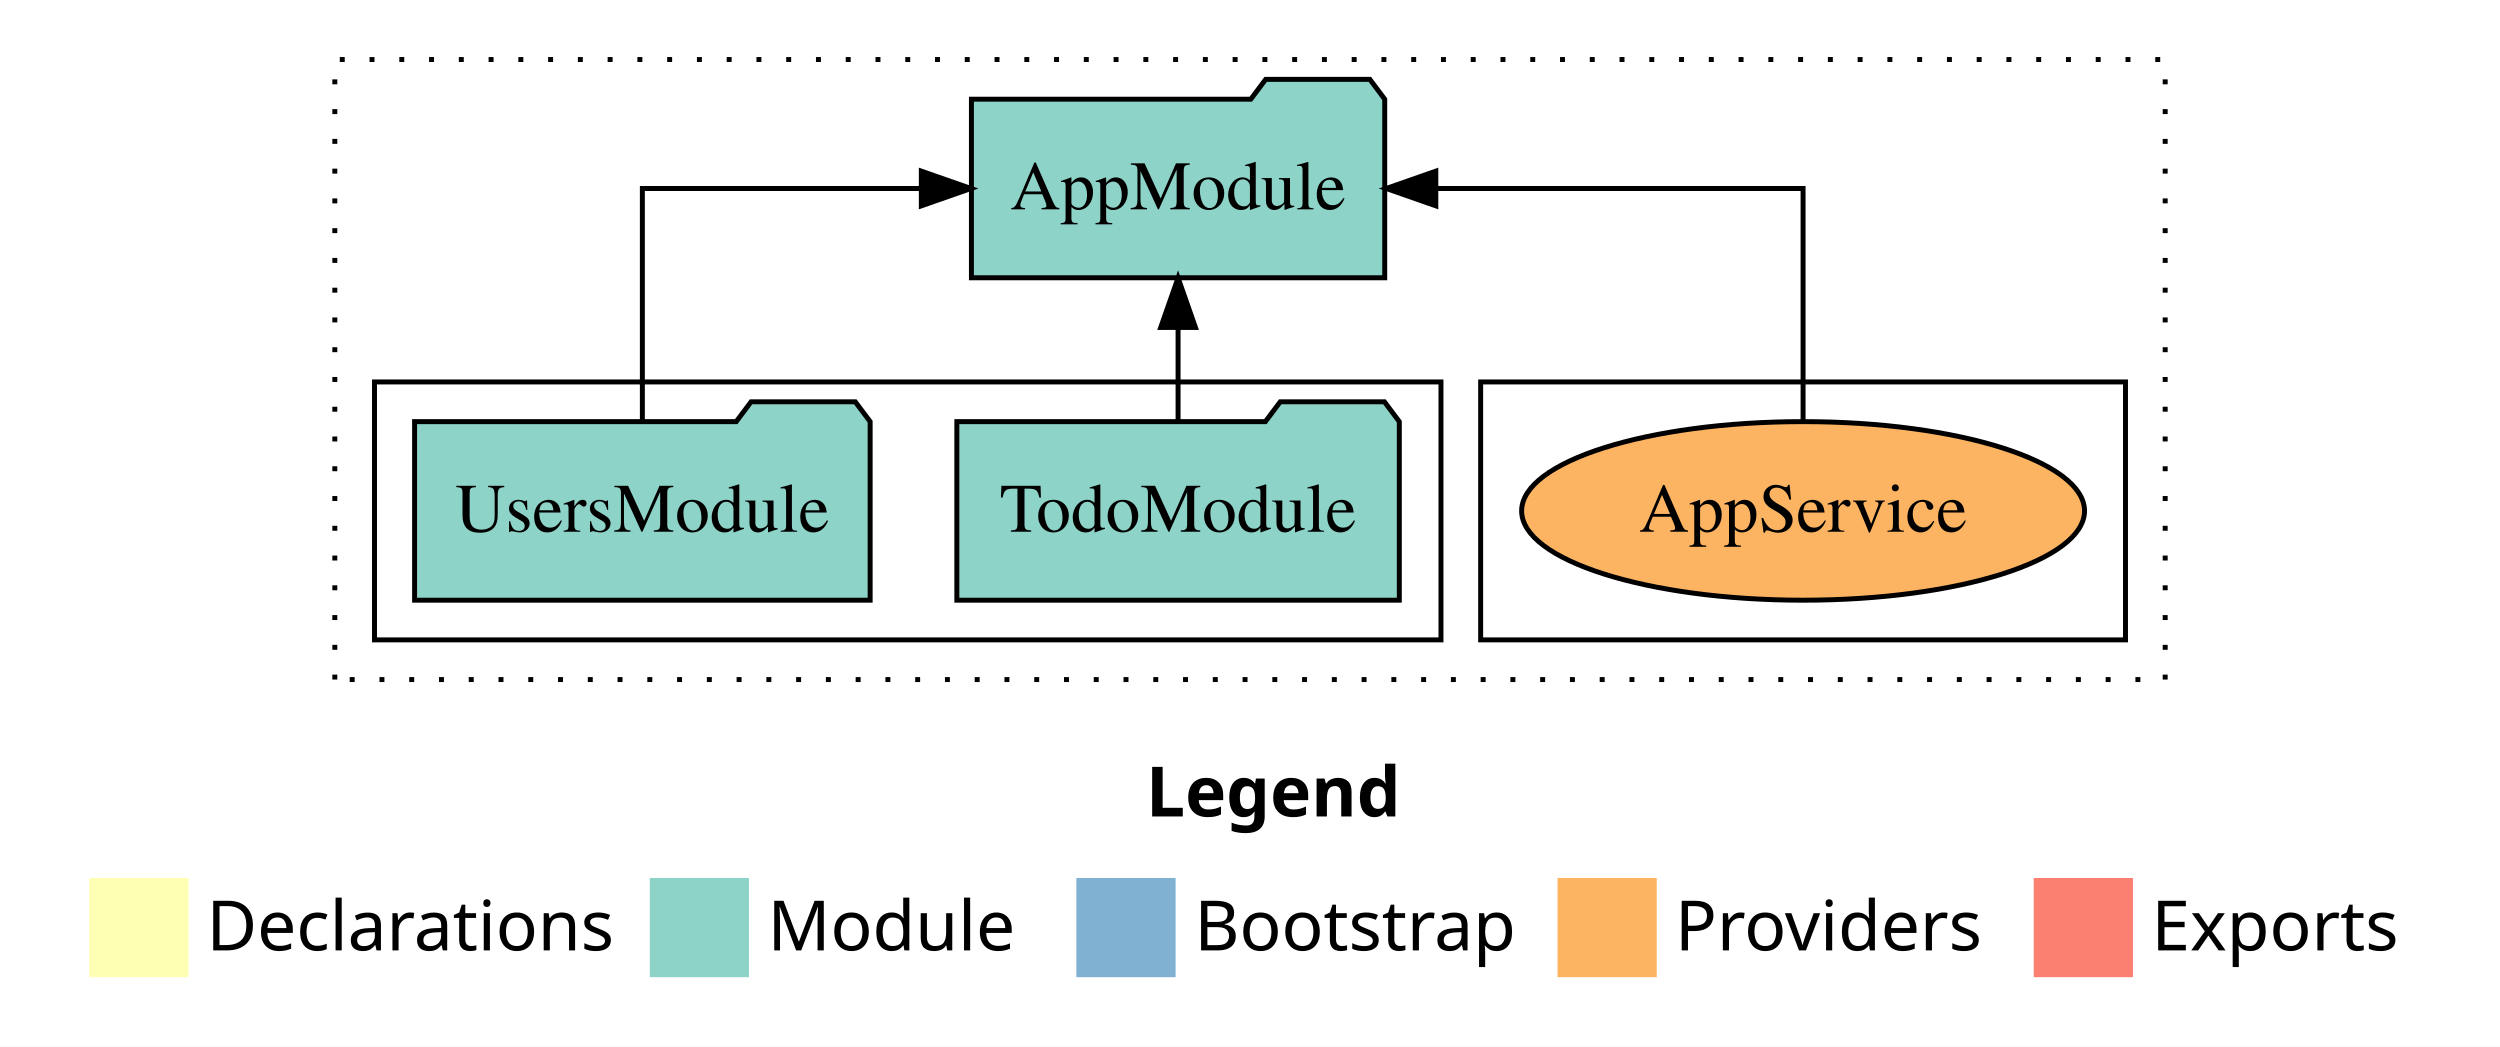
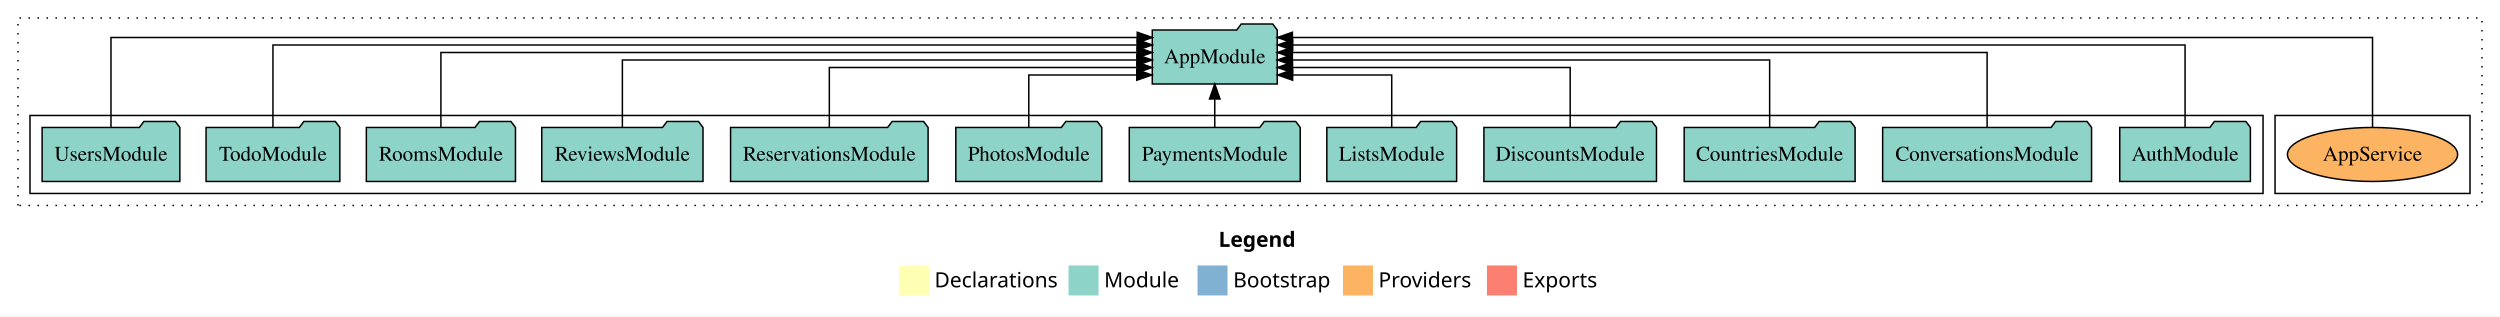
- <svg xmlns="http://www.w3.org/2000/svg" width="504pt" height="211pt" viewBox="0.00 0.00 504.00 211.00">
+ <svg xmlns="http://www.w3.org/2000/svg" width="1667pt" height="211pt" viewBox="0.00 0.00 1667.00 211.00">
  <g id="graph0" class="graph" transform="scale(1 1) rotate(0) translate(4 207)">
-     <polygon fill="white" stroke="transparent" points="-4,4 -4,-207 500,-207 500,4 -4,4" />
-     <text text-anchor="start" x="227.01" y="-42.4" font-family="sans-serif" font-weight="bold" font-size="14.00">Legend</text>
-     <polygon fill="#ffffb3" stroke="transparent" points="14,-10 14,-30 34,-30 34,-10 14,-10" />
-     <text text-anchor="start" x="37.63" y="-15.4" font-family="sans-serif" font-size="14.00">  Declarations</text>
-     <polygon fill="#8dd3c7" stroke="transparent" points="127,-10 127,-30 147,-30 147,-10 127,-10" />
-     <text text-anchor="start" x="150.73" y="-15.4" font-family="sans-serif" font-size="14.00">  Module</text>
-     <polygon fill="#80b1d3" stroke="transparent" points="213,-10 213,-30 233,-30 233,-10 213,-10" />
-     <text text-anchor="start" x="236.78" y="-15.4" font-family="sans-serif" font-size="14.00">  Bootstrap</text>
-     <polygon fill="#fdb462" stroke="transparent" points="310,-10 310,-30 330,-30 330,-10 310,-10" />
-     <text text-anchor="start" x="333.67" y="-15.4" font-family="sans-serif" font-size="14.00">  Providers</text>
-     <polygon fill="#fb8072" stroke="transparent" points="406,-10 406,-30 426,-30 426,-10 406,-10" />
-     <text text-anchor="start" x="429.73" y="-15.4" font-family="sans-serif" font-size="14.00">  Exports</text>
+     <polygon fill="white" stroke="transparent" points="-4,4 -4,-207 1663,-207 1663,4 -4,4" />
+     <text text-anchor="start" x="808.51" y="-42.4" font-family="sans-serif" font-weight="bold" font-size="14.00">Legend</text>
+     <polygon fill="#ffffb3" stroke="transparent" points="595.5,-10 595.5,-30 615.5,-30 615.5,-10 595.5,-10" />
+     <text text-anchor="start" x="619.13" y="-15.4" font-family="sans-serif" font-size="14.00">  Declarations</text>
+     <polygon fill="#8dd3c7" stroke="transparent" points="708.5,-10 708.5,-30 728.5,-30 728.5,-10 708.5,-10" />
+     <text text-anchor="start" x="732.23" y="-15.4" font-family="sans-serif" font-size="14.00">  Module</text>
+     <polygon fill="#80b1d3" stroke="transparent" points="794.5,-10 794.5,-30 814.5,-30 814.5,-10 794.5,-10" />
+     <text text-anchor="start" x="818.28" y="-15.4" font-family="sans-serif" font-size="14.00">  Bootstrap</text>
+     <polygon fill="#fdb462" stroke="transparent" points="891.5,-10 891.5,-30 911.5,-30 911.5,-10 891.5,-10" />
+     <text text-anchor="start" x="915.17" y="-15.4" font-family="sans-serif" font-size="14.00">  Providers</text>
+     <polygon fill="#fb8072" stroke="transparent" points="987.5,-10 987.5,-30 1007.5,-30 1007.5,-10 987.5,-10" />
+     <text text-anchor="start" x="1011.23" y="-15.4" font-family="sans-serif" font-size="14.00">  Exports</text>
    <g id="clust1" class="cluster">
-       <polygon fill="none" stroke="black" stroke-dasharray="1,5" points="63.5,-70 63.5,-195 432.5,-195 432.5,-70 63.5,-70" />
+       <polygon fill="none" stroke="black" stroke-dasharray="1,5" points="8,-70 8,-195 1651,-195 1651,-70 8,-70" />
    </g>
    <g id="clust6" class="cluster">
-       <polygon fill="none" stroke="black" points="294.5,-78 294.5,-130 424.5,-130 424.5,-78 294.5,-78" />
+       <polygon fill="none" stroke="black" points="1513,-78 1513,-130 1643,-130 1643,-78 1513,-78" />
    </g>
    <g id="clust3" class="cluster">
-       <polygon fill="none" stroke="black" points="71.5,-78 71.5,-130 286.5,-130 286.5,-78 71.5,-78" />
+       <polygon fill="none" stroke="black" points="16,-78 16,-130 1505,-130 1505,-78 16,-78" />
    </g>
    <g id="node1" class="node">
-       <polygon fill="#8dd3c7" stroke="black" points="278.1,-122 275.1,-126 254.1,-126 251.1,-122 188.9,-122 188.9,-86 278.1,-86 278.1,-122" />
-       <text text-anchor="middle" x="233.5" y="-99.8" font-family="Times,serif" font-size="14.00">TodoModule</text>
+       <polygon fill="#8dd3c7" stroke="black" points="1496.55,-122 1493.55,-126 1472.55,-126 1469.55,-122 1409.45,-122 1409.45,-86 1496.55,-86 1496.55,-122" />
+       <text text-anchor="middle" x="1453" y="-99.8" font-family="Times,serif" font-size="14.00">AuthModule</text>
+     </g>
+     <g id="node13" class="node">
+       <polygon fill="#8dd3c7" stroke="black" points="847.66,-187 844.66,-191 823.66,-191 820.66,-187 764.34,-187 764.34,-151 847.66,-151 847.66,-187" />
+       <text text-anchor="middle" x="806" y="-164.8" font-family="Times,serif" font-size="14.00">AppModule</text>
+     </g>
+     <g id="edge1" class="edge">
+       <path fill="none" stroke="black" d="M1453,-122.04C1453,-143.66 1453,-177 1453,-177 1453,-177 857.95,-177 857.95,-177" />
+       <polygon fill="black" stroke="black" points="857.95,-173.5 847.95,-177 857.95,-180.5 857.95,-173.5" />
+     </g>
+     <g id="node2" class="node">
+       <polygon fill="#8dd3c7" stroke="black" points="1390.65,-122 1387.65,-126 1366.65,-126 1363.65,-122 1251.35,-122 1251.35,-86 1390.65,-86 1390.65,-122" />
+       <text text-anchor="middle" x="1321" y="-99.8" font-family="Times,serif" font-size="14.00">ConversationsModule</text>
+     </g>
+     <g id="edge2" class="edge">
+       <path fill="none" stroke="black" d="M1321,-122.22C1321,-142.37 1321,-172 1321,-172 1321,-172 857.71,-172 857.71,-172" />
+       <polygon fill="black" stroke="black" points="857.71,-168.5 847.71,-172 857.71,-175.5 857.71,-168.5" />
    </g>
    <g id="node3" class="node">
-       <polygon fill="#8dd3c7" stroke="black" points="275.16,-187 272.16,-191 251.16,-191 248.16,-187 191.84,-187 191.84,-151 275.16,-151 275.16,-187" />
-       <text text-anchor="middle" x="233.5" y="-164.8" font-family="Times,serif" font-size="14.00">AppModule</text>
+       <polygon fill="#8dd3c7" stroke="black" points="1232.99,-122 1229.99,-126 1208.99,-126 1205.99,-122 1119.01,-122 1119.01,-86 1232.99,-86 1232.99,-122" />
+       <text text-anchor="middle" x="1176" y="-99.8" font-family="Times,serif" font-size="14.00">CountriesModule</text>
    </g>
-     <g id="edge1" class="edge">
-       <path fill="none" stroke="black" d="M233.5,-122.11C233.5,-122.11 233.5,-140.99 233.5,-140.99" />
-       <polygon fill="black" stroke="black" points="230,-140.99 233.5,-150.99 237,-140.99 230,-140.99" />
-     </g>
-     <g id="node2" class="node">
-       <polygon fill="#8dd3c7" stroke="black" points="171.42,-122 168.42,-126 147.42,-126 144.42,-122 79.58,-122 79.58,-86 171.42,-86 171.42,-122" />
-       <text text-anchor="middle" x="125.5" y="-99.8" font-family="Times,serif" font-size="14.00">UsersModule</text>
-     </g>
-     <g id="edge2" class="edge">
-       <path fill="none" stroke="black" d="M125.5,-122.11C125.5,-141.34 125.5,-169 125.5,-169 125.5,-169 181.74,-169 181.74,-169" />
-       <polygon fill="black" stroke="black" points="181.74,-172.5 191.74,-169 181.74,-165.5 181.74,-172.5" />
+     <g id="edge3" class="edge">
+       <path fill="none" stroke="black" d="M1176,-122.22C1176,-140.83 1176,-167 1176,-167 1176,-167 857.72,-167 857.72,-167" />
+       <polygon fill="black" stroke="black" points="857.72,-163.5 847.72,-167 857.72,-170.5 857.72,-163.5" />
    </g>
    <g id="node4" class="node">
-       <ellipse fill="#fdb462" stroke="black" cx="359.5" cy="-104" rx="56.74" ry="18" />
-       <text text-anchor="middle" x="359.5" y="-99.8" font-family="Times,serif" font-size="14.00">AppService</text>
+       <polygon fill="#8dd3c7" stroke="black" points="1100.54,-122 1097.54,-126 1076.54,-126 1073.54,-122 985.46,-122 985.46,-86 1100.54,-86 1100.54,-122" />
+       <text text-anchor="middle" x="1043" y="-99.8" font-family="Times,serif" font-size="14.00">DiscountsModule</text>
    </g>
-     <g id="edge3" class="edge">
-       <path fill="none" stroke="black" d="M359.5,-122.11C359.5,-141.34 359.5,-169 359.5,-169 359.5,-169 285.46,-169 285.46,-169" />
-       <polygon fill="black" stroke="black" points="285.46,-165.5 275.46,-169 285.46,-172.5 285.46,-165.5" />
+     <g id="edge4" class="edge">
+       <path fill="none" stroke="black" d="M1043,-122.03C1043,-139.06 1043,-162 1043,-162 1043,-162 857.83,-162 857.83,-162" />
+       <polygon fill="black" stroke="black" points="857.83,-158.5 847.83,-162 857.83,-165.5 857.83,-158.5" />
+     </g>
+     <g id="node5" class="node">
+       <polygon fill="#8dd3c7" stroke="black" points="967.27,-122 964.27,-126 943.27,-126 940.27,-122 880.73,-122 880.73,-86 967.27,-86 967.27,-122" />
+       <text text-anchor="middle" x="924" y="-99.8" font-family="Times,serif" font-size="14.00">ListsModule</text>
+     </g>
+     <g id="edge5" class="edge">
+       <path fill="none" stroke="black" d="M924,-122.24C924,-137.57 924,-157 924,-157 924,-157 857.93,-157 857.93,-157" />
+       <polygon fill="black" stroke="black" points="857.93,-153.5 847.93,-157 857.93,-160.5 857.93,-153.5" />
+     </g>
+     <g id="node6" class="node">
+       <polygon fill="#8dd3c7" stroke="black" points="862.99,-122 859.99,-126 838.99,-126 835.99,-122 749.01,-122 749.01,-86 862.99,-86 862.99,-122" />
+       <text text-anchor="middle" x="806" y="-99.8" font-family="Times,serif" font-size="14.00">PaymentsModule</text>
+     </g>
+     <g id="edge6" class="edge">
+       <path fill="none" stroke="black" d="M806,-122.11C806,-122.11 806,-140.99 806,-140.99" />
+       <polygon fill="black" stroke="black" points="802.5,-140.99 806,-150.99 809.5,-140.99 802.5,-140.99" />
+     </g>
+     <g id="node7" class="node">
+       <polygon fill="#8dd3c7" stroke="black" points="730.67,-122 727.67,-126 706.67,-126 703.67,-122 633.33,-122 633.33,-86 730.67,-86 730.67,-122" />
+       <text text-anchor="middle" x="682" y="-99.8" font-family="Times,serif" font-size="14.00">PhotosModule</text>
+     </g>
+     <g id="edge7" class="edge">
+       <path fill="none" stroke="black" d="M682,-122.24C682,-137.57 682,-157 682,-157 682,-157 754.02,-157 754.02,-157" />
+       <polygon fill="black" stroke="black" points="754.02,-160.5 764.02,-157 754.02,-153.5 754.02,-160.5" />
+     </g>
+     <g id="node8" class="node">
+       <polygon fill="#8dd3c7" stroke="black" points="614.86,-122 611.86,-126 590.86,-126 587.86,-122 483.14,-122 483.14,-86 614.86,-86 614.86,-122" />
+       <text text-anchor="middle" x="549" y="-99.8" font-family="Times,serif" font-size="14.00">ReservationsModule</text>
+     </g>
+     <g id="edge8" class="edge">
+       <path fill="none" stroke="black" d="M549,-122.03C549,-139.06 549,-162 549,-162 549,-162 754.14,-162 754.14,-162" />
+       <polygon fill="black" stroke="black" points="754.14,-165.5 764.14,-162 754.14,-158.5 754.14,-165.5" />
+     </g>
+     <g id="node9" class="node">
+       <polygon fill="#8dd3c7" stroke="black" points="464.76,-122 461.76,-126 440.76,-126 437.76,-122 357.24,-122 357.24,-86 464.76,-86 464.76,-122" />
+       <text text-anchor="middle" x="411" y="-99.8" font-family="Times,serif" font-size="14.00">ReviewsModule</text>
+     </g>
+     <g id="edge9" class="edge">
+       <path fill="none" stroke="black" d="M411,-122.22C411,-140.83 411,-167 411,-167 411,-167 754.1,-167 754.1,-167" />
+       <polygon fill="black" stroke="black" points="754.1,-170.5 764.1,-167 754.1,-163.5 754.1,-170.5" />
+     </g>
+     <g id="node10" class="node">
+       <polygon fill="#8dd3c7" stroke="black" points="339.72,-122 336.72,-126 315.72,-126 312.72,-122 240.28,-122 240.28,-86 339.72,-86 339.72,-122" />
+       <text text-anchor="middle" x="290" y="-99.8" font-family="Times,serif" font-size="14.00">RoomsModule</text>
+     </g>
+     <g id="edge10" class="edge">
+       <path fill="none" stroke="black" d="M290,-122.22C290,-142.37 290,-172 290,-172 290,-172 754.21,-172 754.21,-172" />
+       <polygon fill="black" stroke="black" points="754.21,-175.5 764.21,-172 754.21,-168.5 754.21,-175.5" />
+     </g>
+     <g id="node11" class="node">
+       <polygon fill="#8dd3c7" stroke="black" points="222.6,-122 219.6,-126 198.6,-126 195.6,-122 133.4,-122 133.4,-86 222.6,-86 222.6,-122" />
+       <text text-anchor="middle" x="178" y="-99.8" font-family="Times,serif" font-size="14.00">TodoModule</text>
+     </g>
+     <g id="edge11" class="edge">
+       <path fill="none" stroke="black" d="M178,-122.04C178,-143.66 178,-177 178,-177 178,-177 754.31,-177 754.31,-177" />
+       <polygon fill="black" stroke="black" points="754.31,-180.5 764.31,-177 754.31,-173.5 754.31,-180.5" />
+     </g>
+     <g id="node12" class="node">
+       <polygon fill="#8dd3c7" stroke="black" points="115.92,-122 112.92,-126 91.92,-126 88.92,-122 24.08,-122 24.08,-86 115.92,-86 115.92,-122" />
+       <text text-anchor="middle" x="70" y="-99.8" font-family="Times,serif" font-size="14.00">UsersModule</text>
+     </g>
+     <g id="edge12" class="edge">
+       <path fill="none" stroke="black" d="M70,-122.09C70,-145.13 70,-182 70,-182 70,-182 754.32,-182 754.32,-182" />
+       <polygon fill="black" stroke="black" points="754.32,-185.5 764.32,-182 754.32,-178.5 754.32,-185.5" />
+     </g>
+     <g id="node14" class="node">
+       <ellipse fill="#fdb462" stroke="black" cx="1578" cy="-104" rx="56.74" ry="18" />
+       <text text-anchor="middle" x="1578" y="-99.8" font-family="Times,serif" font-size="14.00">AppService</text>
+     </g>
+     <g id="edge13" class="edge">
+       <path fill="none" stroke="black" d="M1578,-122.09C1578,-145.13 1578,-182 1578,-182 1578,-182 857.78,-182 857.78,-182" />
+       <polygon fill="black" stroke="black" points="857.78,-178.5 847.78,-182 857.78,-185.5 857.78,-178.5" />
    </g>
  </g>
</svg>
